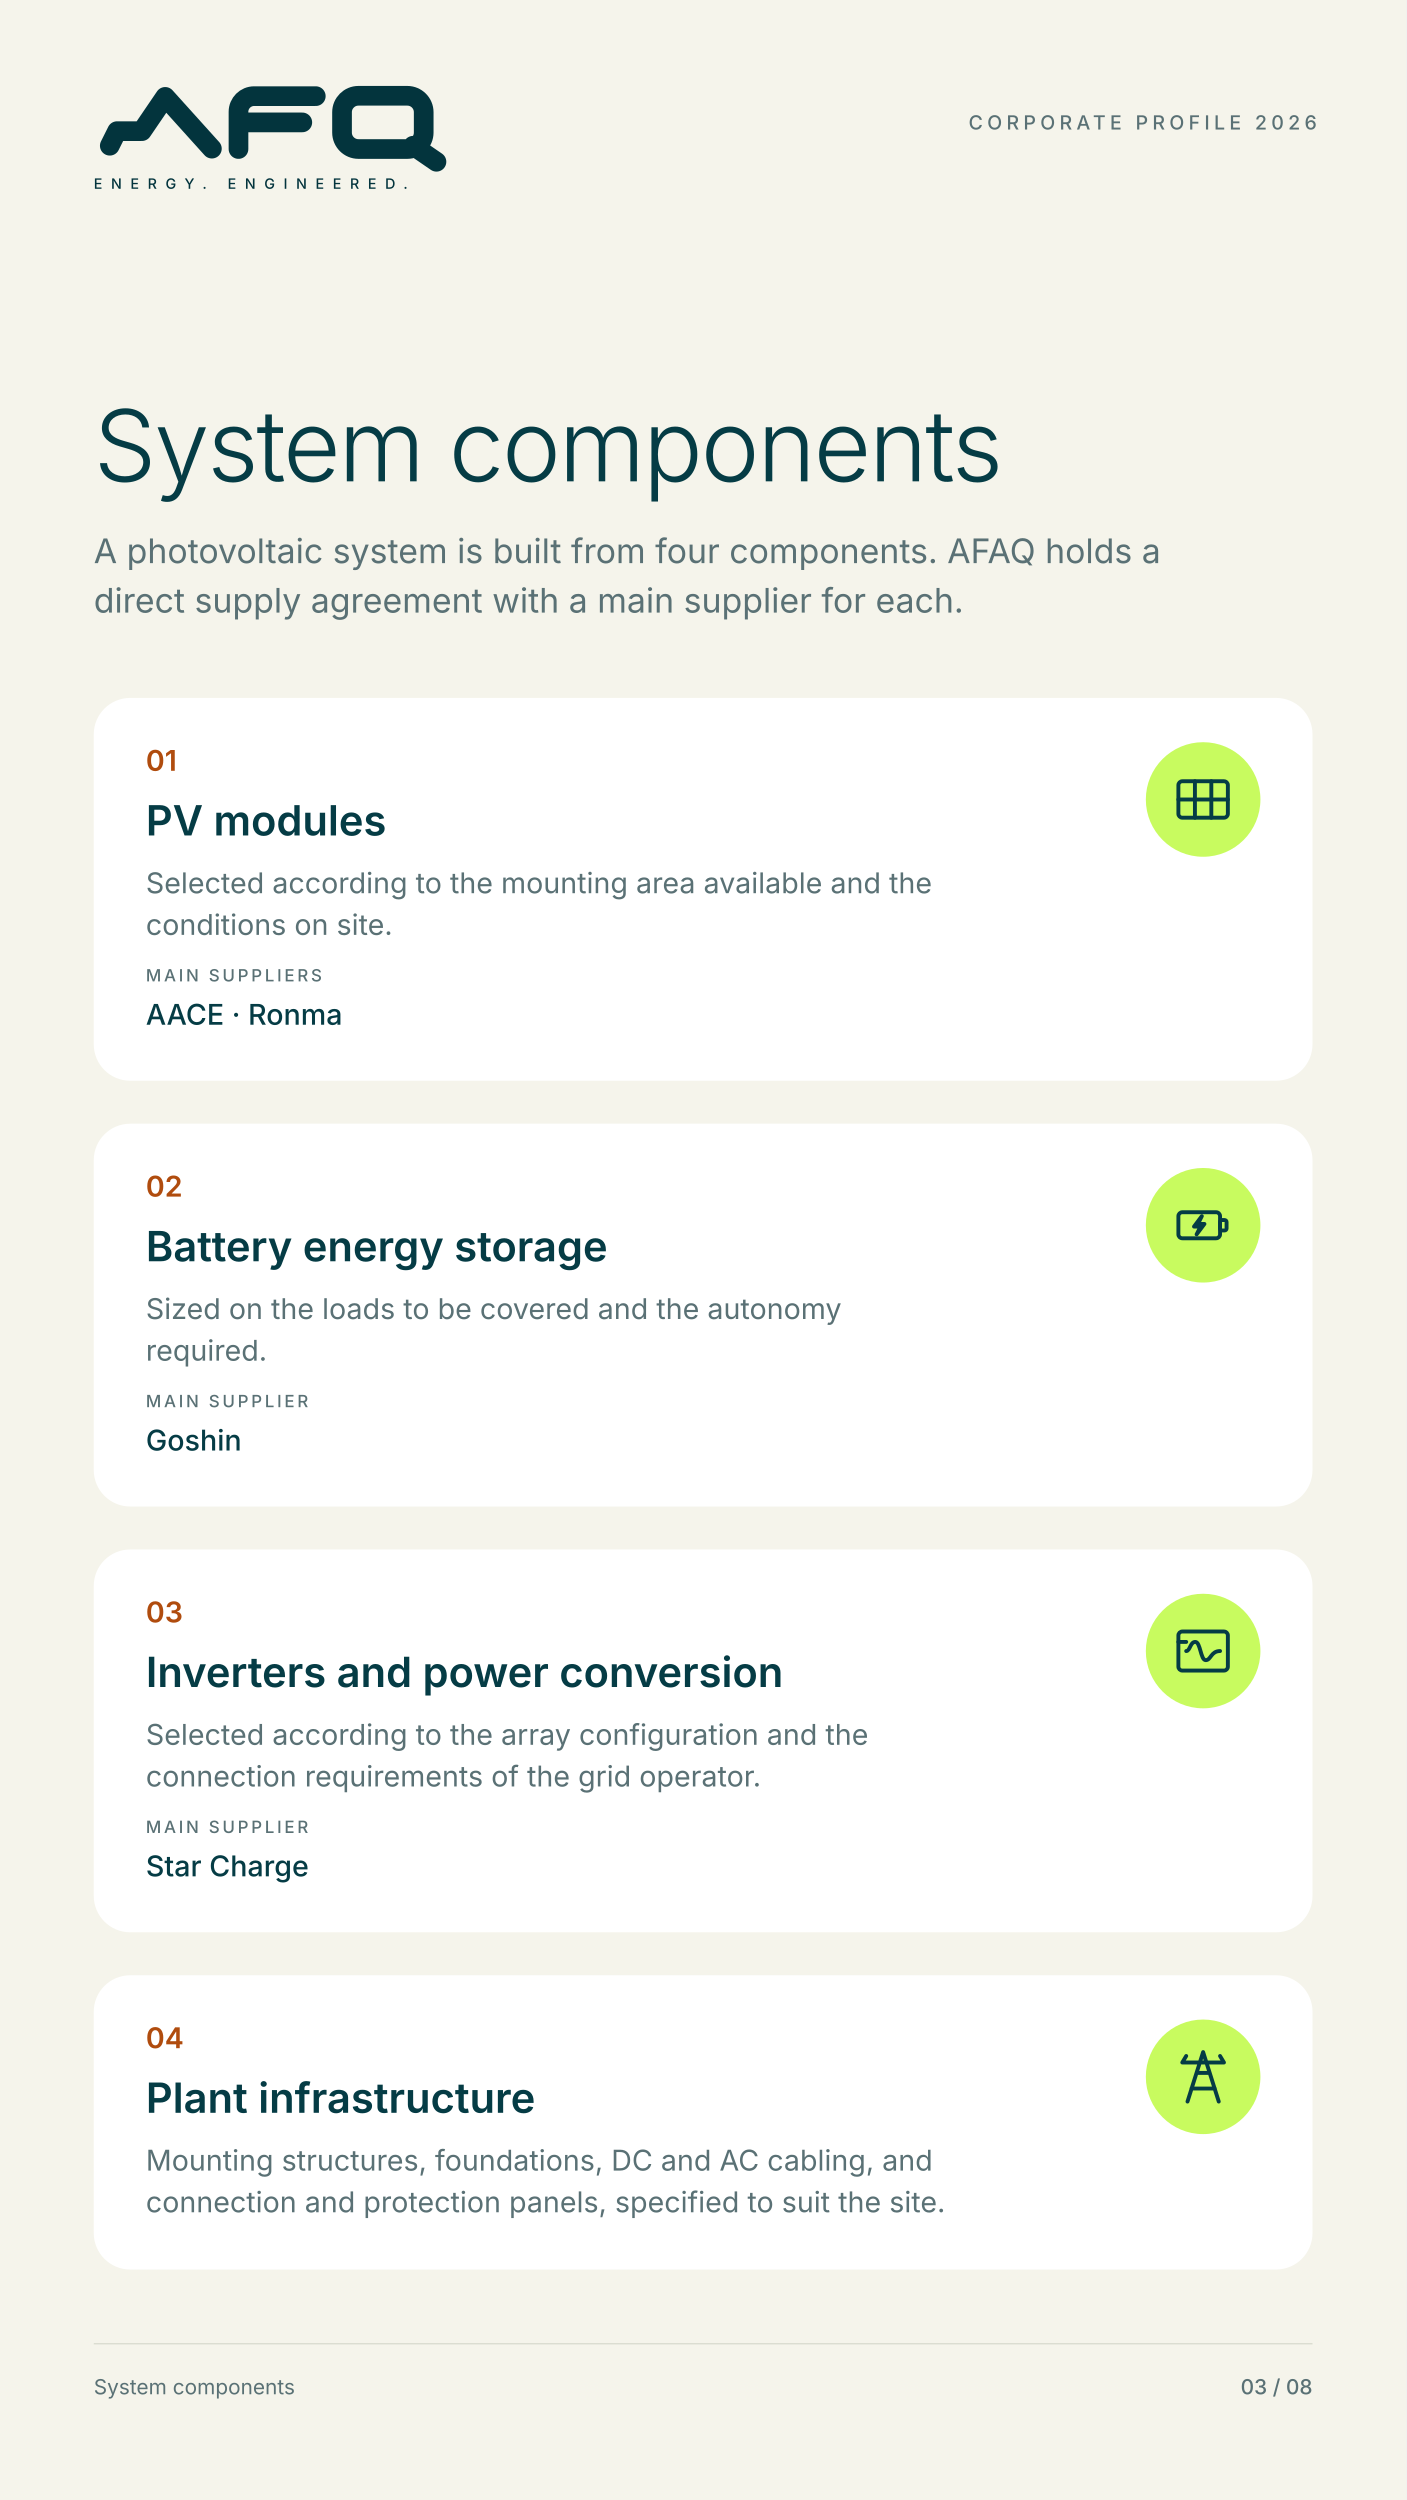
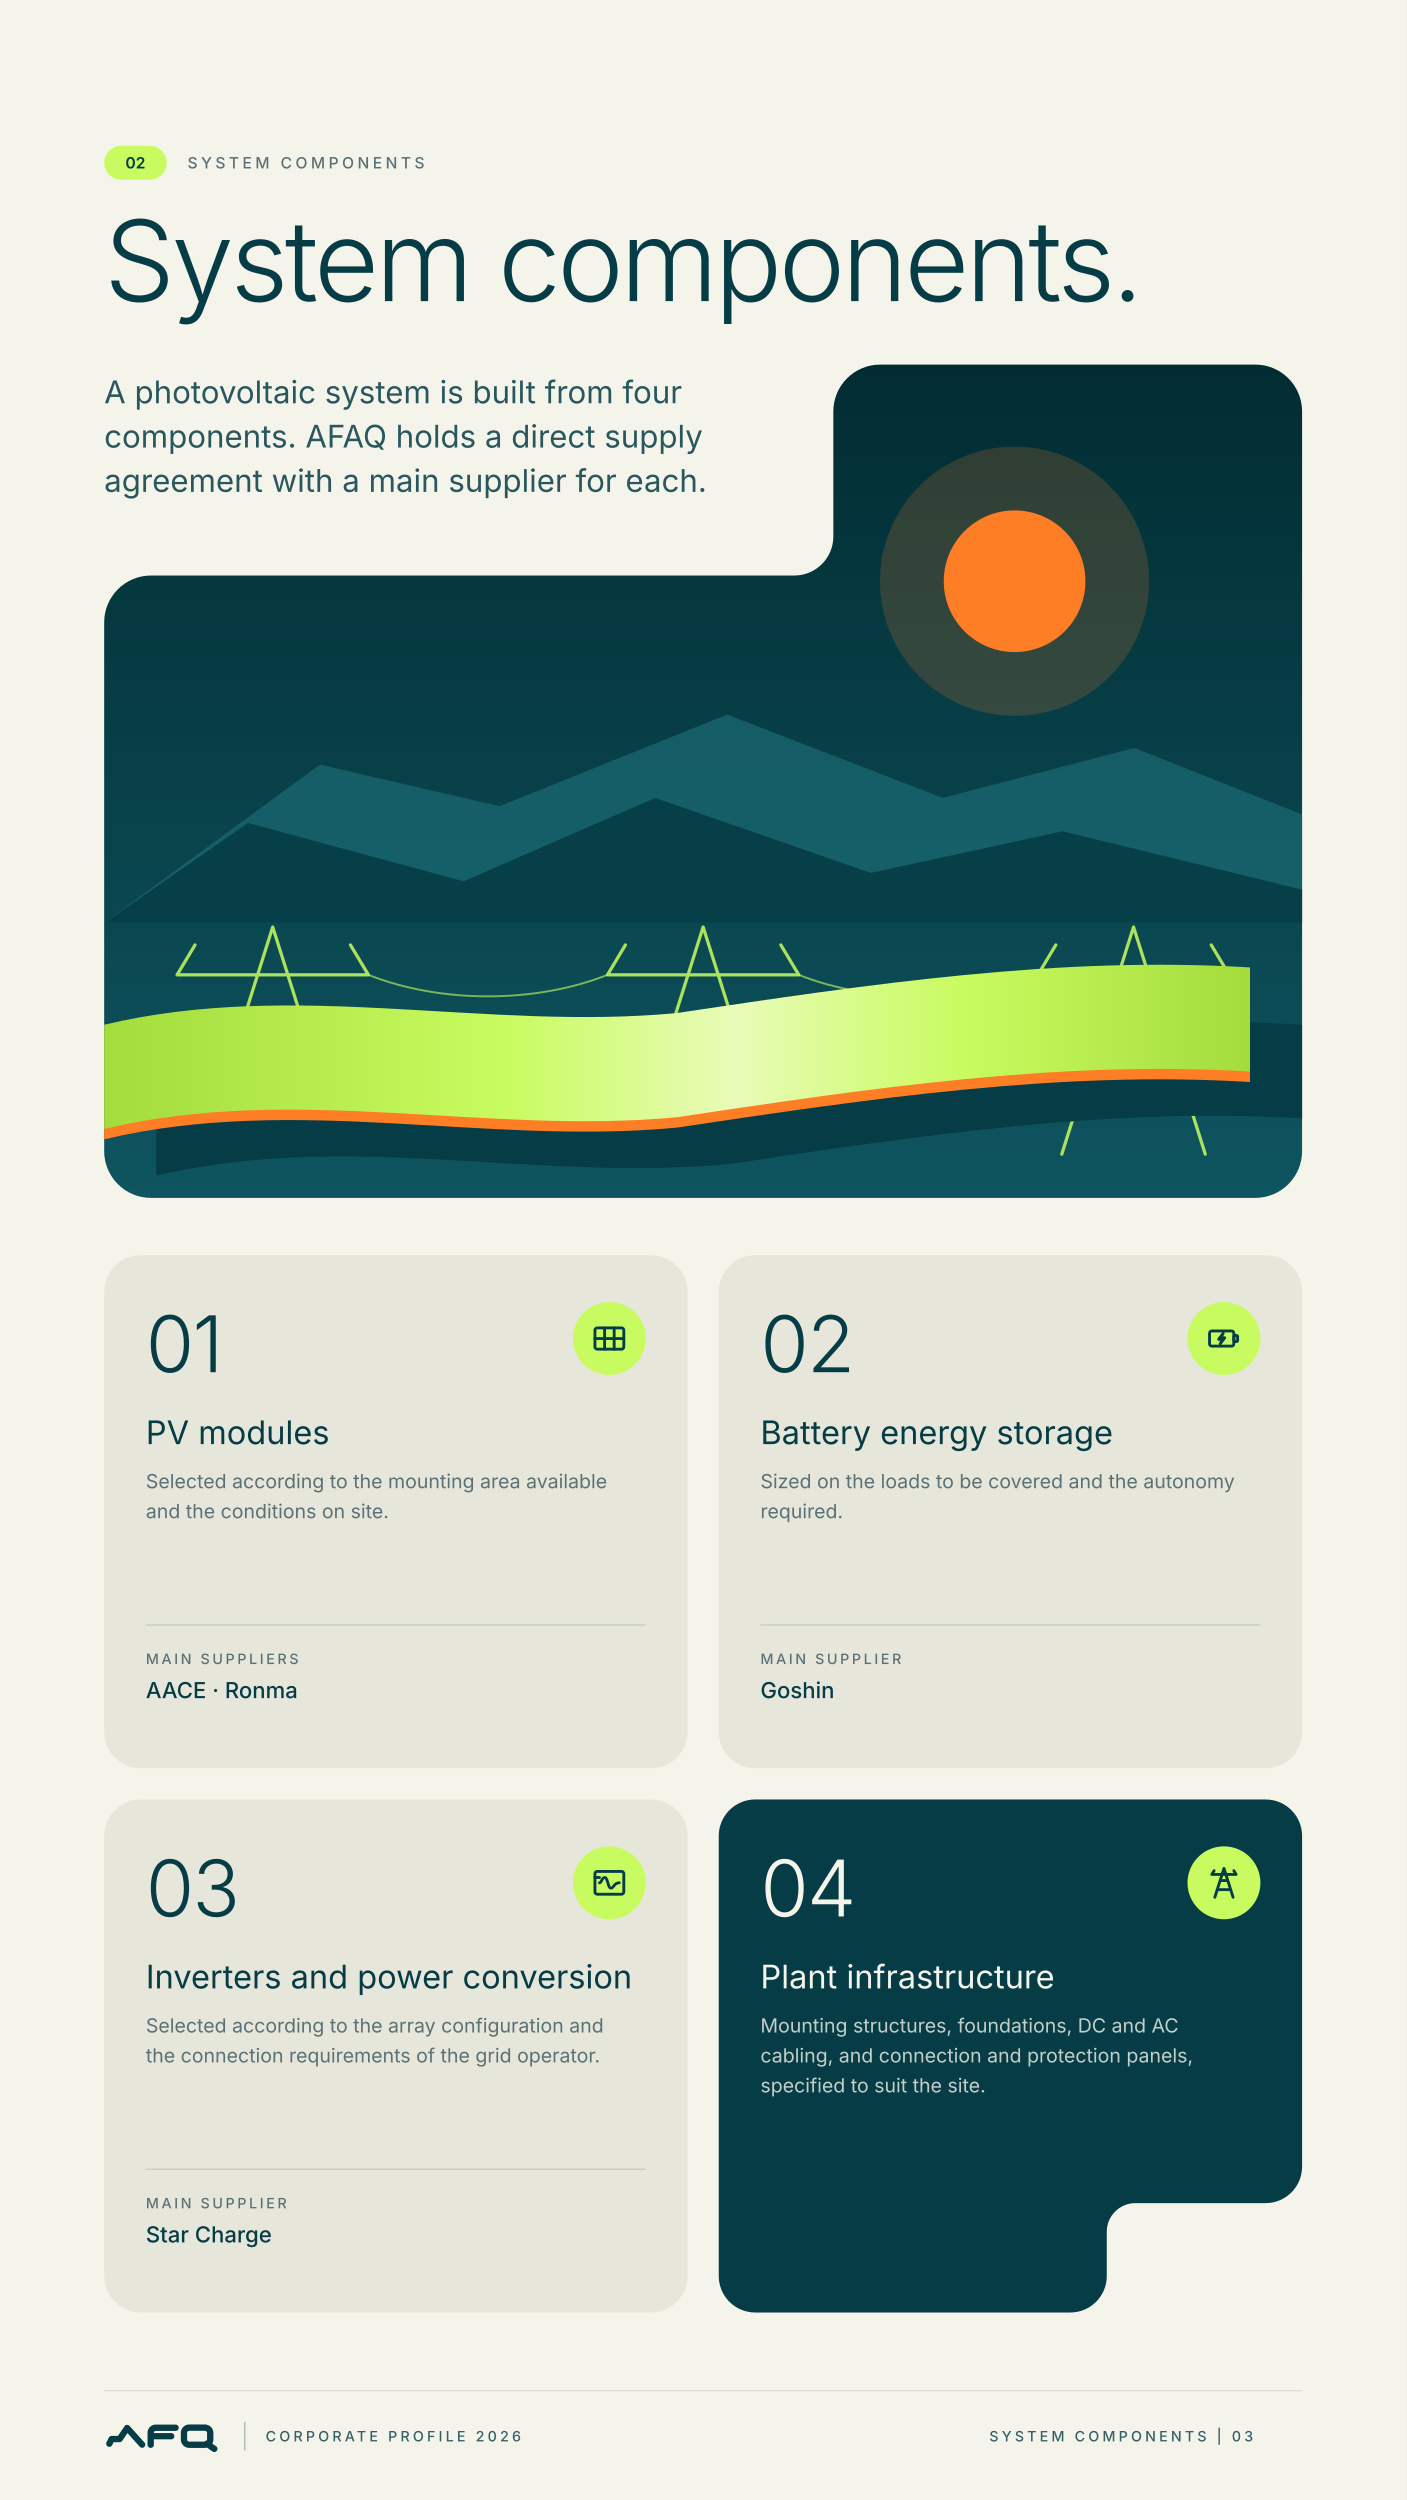
<svg xmlns="http://www.w3.org/2000/svg" width="1080" height="1920" viewBox="0 0 1080 1920">
+   <defs>
+     <linearGradient id="grad-1" gradientUnits="userSpaceOnUse" x1="0" y1="280" x2="0" y2="920">
+       <stop offset="0" stop-color="#022C32" stop-opacity="1" />
+       <stop offset="1" stop-color="#0E5560" stop-opacity="1" />
+     </linearGradient>
+     <linearGradient id="grad-2" gradientUnits="userSpaceOnUse" x1="80" y1="0" x2="960" y2="0">
+       <stop offset="0" stop-color="#A4DC3C" stop-opacity="1" />
+       <stop offset="0.35" stop-color="#C8FB5F" stop-opacity="1" />
+       <stop offset="0.55" stop-color="#E9FBB8" stop-opacity="1" />
+       <stop offset="0.75" stop-color="#C8FB5F" stop-opacity="1" />
+       <stop offset="1" stop-color="#A4DC3C" stop-opacity="1" />
+     </linearGradient>
+   </defs>
  <rect id="Background" x="0" y="0" width="1080" height="1920" fill="#F5F4EB" />
-   <g id="Header">
-     <g id="Logo-Lockup">
-       <g id="Wordmark-AFQ">
-         <path id="Letter-A" d="M 84.32 111.92 L 89.92 100.72 L 108.96 100.72 L 126.88 74.4 L 162.72 114.16" fill="none" stroke="#03343D" stroke-width="15.12" stroke-linecap="round" stroke-linejoin="round" />
-         <path id="Letter-F" d="M 183.16 114.44 L 183.16 85.88 C 183.16 79.22 188.54 73.84 195.2 73.84 L 242.52 73.84 M 183.16 94 L 232.16 94" fill="none" stroke="#03343D" stroke-width="15.12" stroke-linecap="round" stroke-linejoin="round" />
-         <path id="Letter-Q" d="M 262.68 86.16 C 262.68 79.2 268.32 73.56 275.28 73.56 L 312.8 73.56 C 319.76 73.56 325.4 79.2 325.4 86.16 L 325.4 101.84 C 325.4 108.8 319.76 114.44 312.8 114.44 L 275.28 114.44 C 268.32 114.44 262.68 108.8 262.68 101.84 Z M 317.28 111.92 L 335.2 124.24" fill="none" stroke="#03343D" stroke-width="15.12" stroke-linecap="round" stroke-linejoin="round" />
+   <g id="Eyebrow">
+     <rect id="Eyebrow-Pill" x="80" y="112" width="48" height="26" rx="13" fill="#C8FB5F" />
+     <text id="Eyebrow-Number" x="104" y="129.37" font-family="Inter" font-size="12" font-weight="600" fill="#053C45" text-anchor="middle">02</text>
+     <text id="Eyebrow-Label" x="144" y="129.37" font-family="Inter" font-size="12" font-weight="500" fill="#5A7175" letter-spacing="2.64">SYSTEM COMPONENTS</text>
+   </g>
+   <text id="Title" x="80" y="231.28" font-family="Inter" font-size="86" font-weight="300" fill="#053C45" letter-spacing="-2.58">System components.</text>
+   <g id="Subtitle">
+     <text id="Subtitle-line" x="80" y="309.73" font-family="Inter" font-size="24" font-weight="400" fill="#053C45" opacity="0.85">A photovoltaic system is built from four</text>
+     <text id="Subtitle-line-2" x="80" y="343.73" font-family="Inter" font-size="24" font-weight="400" fill="#053C45" opacity="0.85">components. AFAQ holds a direct supply</text>
+     <text id="Subtitle-line-3" x="80" y="377.73" font-family="Inter" font-size="24" font-weight="400" fill="#053C45" opacity="0.85">agreement with a main supplier for each.</text>
+   </g>
+   <g id="Photo-Plant">
+     <path id="Photo-Plant__set-image-fill" d="M 640 316 C 640 296.12 656.12 280 676 280 L 964 280 C 983.88 280 1000 296.12 1000 316 L 1000 884 C 1000 903.88 983.88 920 964 920 L 116 920 C 96.12 920 80 903.88 80 884 L 80 478 C 80 458.12 96.12 442 116 442 L 610 442 C 626.57 442 640 428.57 640 412 Z" fill="url(#grad-1)" />
+     <g id="Placeholder-Art--delete-after-placing-photo">
+       <circle id="Sun-Glow" cx="779.2" cy="446.4" r="103.36" fill="#FD7E25" opacity="0.18" />
+       <circle id="Sun" cx="779.2" cy="446.4" r="54.4" fill="#FD7E25" />
+       <path id="Mountains-Far" d="M 80 708.8 L 245.6 587.2 L 383.6 619.2 L 558.4 548.8 L 724 612.8 L 871.2 574.4 L 1000 625.6 L 1000 708.8 Z" fill="#1F7580" opacity="0.55" />
+       <path id="Mountains-Near" d="M 80 708.8 L 190.4 632 L 356 676.8 L 503.2 612.8 L 668.8 670.4 L 816 638.4 L 1000 683.2 L 1000 708.8 Z" fill="#053C45" opacity="0.9" />
+       <g id="Transmission-Line">
+         <path id="Pylon-1" d="M 209.45 711.95 L 154.36 886.4 M 209.45 711.95 L 264.55 886.4 M 168.14 840.49 L 250.77 840.49 M 186.5 785.4 L 232.41 785.4 M 136 748.67 L 282.91 748.67 M 136 748.67 L 149.77 725.72 M 282.91 748.67 L 269.14 725.72" fill="none" stroke="#C8FB5F" stroke-width="2.5" stroke-linecap="round" stroke-linejoin="round" opacity="0.85" />
+         <path id="Pylon-2" d="M 540 711.95 L 484.91 886.4 M 540 711.95 L 595.09 886.4 M 498.68 840.49 L 581.32 840.49 M 517.05 785.4 L 562.95 785.4 M 466.55 748.67 L 613.45 748.67 M 466.55 748.67 L 480.32 725.72 M 613.45 748.67 L 599.68 725.72" fill="none" stroke="#C8FB5F" stroke-width="2.5" stroke-linecap="round" stroke-linejoin="round" opacity="0.85" />
+         <path id="Pylon-3" d="M 870.55 711.95 L 815.45 886.4 M 870.55 711.95 L 925.64 886.4 M 829.23 840.49 L 911.86 840.49 M 847.59 785.4 L 893.5 785.4 M 797.09 748.67 L 944 748.67 M 797.09 748.67 L 810.86 725.72 M 944 748.67 L 930.23 725.72" fill="none" stroke="#C8FB5F" stroke-width="2.5" stroke-linecap="round" stroke-linejoin="round" opacity="0.85" />
+         <path id="Cable-1" d="M 282.91 748.67 C 338 770.71 411.45 770.71 466.55 748.67" fill="none" stroke="#C8FB5F" stroke-width="1.5" stroke-linecap="butt" stroke-linejoin="round" opacity="0.6" />
+         <path id="Cable-2" d="M 613.45 748.67 C 668.55 770.71 742 770.71 797.09 748.67" fill="none" stroke="#C8FB5F" stroke-width="1.5" stroke-linecap="butt" stroke-linejoin="round" opacity="0.6" />
      </g>
-       <text id="Tagline" x="72" y="145" font-family="Inter" font-size="11" font-weight="500" fill="#03343D" letter-spacing="6.6">ENERGY. ENGINEERED.</text>
    </g>
-     <text id="Eyebrow" x="1011.3" y="99.46" font-family="Inter" font-size="15" font-weight="500" fill="#5A7175" letter-spacing="3.3" text-anchor="end">CORPORATE PROFILE 2026</text>
  </g>
-   <text id="Title" x="72" y="369.65" font-family="Inter" font-size="76" font-weight="300" fill="#053C45" letter-spacing="-1.52">System components</text>
-   <g id="Subtitle">
-     <text id="Subtitle-line" x="72" y="432.46" font-family="Inter" font-size="26" font-weight="400" fill="#5A7175">A photovoltaic system is built from four components. AFAQ holds a</text>
-     <text id="Subtitle-line-2" x="72" y="470.46" font-family="Inter" font-size="26" font-weight="400" fill="#5A7175">direct supply agreement with a main supplier for each.</text>
+   <g id="Ribbon">
+     <path id="Ribbon-Teal" d="M 120 831 C 267 796 413 836 560 822 C 707 800 853 778 1000 787 L 1000 859 C 853 850 707 872 560 894 C 413 908 267 868 120 903 Z" fill="#053C45" />
+     <path id="Ribbon-Orange" d="M 80 865 C 227 830 373 870 520 856 C 667 834 813 812 960 821 L 960 831 C 813 822 667 844 520 866 C 373 880 227 840 80 875 Z" fill="#FD7E25" />
+     <path id="Ribbon-Lime" d="M 80 787 C 227 752 373 792 520 778 C 667 756 813 734 960 743 L 960 823 C 813 814 667 836 520 858 C 373 872 227 832 80 867 Z" fill="url(#grad-2)" />
  </g>
  <g id="Card-01">
-     <rect id="Card-Shape" x="72" y="536" width="936" height="294" rx="28" fill="#FFFFFF" />
-     <text id="Number" x="112" y="592" font-family="Inter" font-size="22" font-weight="600" fill="#B04C0E">01</text>
-     <circle id="Icon-Disc" cx="924" cy="614" r="44" fill="#C8FB5F" />
+     <rect id="Card-Shape" x="80" y="964" width="448" height="394" rx="28" fill="#E6E6DA" />
+     <text id="Number" x="112" y="1053.83" font-family="Inter" font-size="60" font-weight="300" fill="#053C45" letter-spacing="-1.2">01</text>
+     <circle id="Icon-Disc" cx="468" cy="1028" r="28" fill="#C8FB5F" />
    <g id="Icon">
-       <path id="Icon-pv-module-1" d="M 905 603 C 905 601.34 906.34 600 908 600 L 940 600 C 941.66 600 943 601.34 943 603 L 943 625 C 943 626.66 941.66 628 940 628 L 908 628 C 906.34 628 905 626.66 905 625 Z" fill="none" stroke="#053C45" stroke-width="3" stroke-linecap="round" stroke-linejoin="round" />
-       <path id="Icon-pv-module-2" d="M 917.7 600 L 917.7 628 M 930.3 600 L 930.3 628 M 905 614 L 943 614" fill="none" stroke="#053C45" stroke-width="3" stroke-linecap="round" stroke-linejoin="round" />
+       <path id="Icon-pv-module-1" d="M 456.92 1021.58 C 456.92 1020.62 457.7 1019.83 458.67 1019.83 L 477.33 1019.83 C 478.3 1019.83 479.08 1020.62 479.08 1021.58 L 479.08 1034.42 C 479.08 1035.38 478.3 1036.17 477.33 1036.17 L 458.67 1036.17 C 457.7 1036.17 456.92 1035.38 456.92 1034.42 Z" fill="none" stroke="#053C45" stroke-width="2.2" stroke-linecap="round" stroke-linejoin="round" />
+       <path id="Icon-pv-module-2" d="M 464.32 1019.83 L 464.32 1036.17 M 471.68 1019.83 L 471.68 1036.17 M 456.92 1028 L 479.08 1028" fill="none" stroke="#053C45" stroke-width="2.2" stroke-linecap="round" stroke-linejoin="round" />
    </g>
-     <text id="Card-Title" x="112" y="641.64" font-family="Inter" font-size="32" font-weight="600" fill="#053C45">PV modules</text>
+     <text id="Card-Title" x="112" y="1109.09" font-family="Inter" font-size="25" font-weight="400" fill="#053C45">PV modules</text>
    <g id="Card-Note">
-       <text id="Card-Note-line" x="112" y="686" font-family="Inter" font-size="22" font-weight="400" fill="#5A7175">Selected according to the mounting area available and the</text>
-       <text id="Card-Note-line-2" x="112" y="718" font-family="Inter" font-size="22" font-weight="400" fill="#5A7175">conditions on site.</text>
+       <text id="Card-Note-line" x="112" y="1142.96" font-family="Inter" font-size="15" font-weight="400" fill="#5A7175">Selected according to the mounting area available</text>
+       <text id="Card-Note-line-2" x="112" y="1165.96" font-family="Inter" font-size="15" font-weight="400" fill="#5A7175">and the conditions on site.</text>
    </g>
-     <text id="Supplier-Label" x="112" y="753.73" font-family="Inter" font-size="13" font-weight="500" fill="#5A7175" letter-spacing="2.08">MAIN SUPPLIERS</text>
-     <text id="Supplier" x="112" y="787" font-family="Inter" font-size="22" font-weight="500" fill="#053C45">AACE · Ronma</text>
+     <path id="Card-Divider" d="M 112 1248 L 496 1248" fill="none" stroke="#053C45" stroke-width="1" stroke-linecap="butt" stroke-linejoin="round" opacity="0.15" />
+     <text id="Supplier-Label" x="112" y="1278" font-family="Inter" font-size="11" font-weight="500" fill="#5A7175" letter-spacing="1.98">MAIN SUPPLIERS</text>
+     <text id="Supplier" x="112" y="1304.18" font-family="Inter" font-size="17" font-weight="500" fill="#053C45">AACE · Ronma</text>
  </g>
  <g id="Card-02">
-     <rect id="Card-Shape-2" x="72" y="863" width="936" height="294" rx="28" fill="#FFFFFF" />
-     <text id="Number-2" x="112" y="919" font-family="Inter" font-size="22" font-weight="600" fill="#B04C0E">02</text>
-     <circle id="Icon-Disc-2" cx="924" cy="941" r="44" fill="#C8FB5F" />
+     <rect id="Card-Shape-2" x="552" y="964" width="448" height="394" rx="28" fill="#E6E6DA" />
+     <text id="Number-2" x="584" y="1053.83" font-family="Inter" font-size="60" font-weight="300" fill="#053C45" letter-spacing="-1.2">02</text>
+     <circle id="Icon-Disc-2" cx="940" cy="1028" r="28" fill="#C8FB5F" />
    <g id="Icon-2">
-       <path id="Icon-battery-1" d="M 905 934 C 905 932.34 906.34 931 908 931 L 934 931 C 935.66 931 937 932.34 937 934 L 937 948 C 937 949.66 935.66 951 934 951 L 908 951 C 906.34 951 905 949.66 905 948 Z" fill="none" stroke="#053C45" stroke-width="3" stroke-linecap="round" stroke-linejoin="round" />
-       <path id="Icon-battery-2" d="M 937 938.5 C 937 937.67 937.67 937 938.5 937 L 940.5 937 C 941.33 937 942 937.67 942 938.5 L 942 943.5 C 942 944.33 941.33 945 940.5 945 L 938.5 945 C 937.67 945 937 944.33 937 943.5 Z" fill="none" stroke="#053C45" stroke-width="3" stroke-linecap="round" stroke-linejoin="round" />
-       <path id="Icon-battery-3" d="M 923 934 L 917 942 L 922 942 L 919 948 L 925 940 L 920 940 Z" fill="none" stroke="#053C45" stroke-width="3" stroke-linecap="round" stroke-linejoin="round" />
+       <path id="Icon-battery-1" d="M 928.92 1023.92 C 928.92 1022.95 929.7 1022.17 930.67 1022.17 L 945.83 1022.17 C 946.8 1022.17 947.58 1022.95 947.58 1023.92 L 947.58 1032.08 C 947.58 1033.05 946.8 1033.83 945.83 1033.83 L 930.67 1033.83 C 929.7 1033.83 928.92 1033.05 928.92 1032.08 Z" fill="none" stroke="#053C45" stroke-width="2.2" stroke-linecap="round" stroke-linejoin="round" />
+       <path id="Icon-battery-2" d="M 947.58 1026.54 C 947.58 1026.06 947.97 1025.67 948.46 1025.67 L 949.62 1025.67 C 950.11 1025.67 950.5 1026.06 950.5 1026.54 L 950.5 1029.46 C 950.5 1029.94 950.11 1030.33 949.62 1030.33 L 948.46 1030.33 C 947.97 1030.33 947.58 1029.94 947.58 1029.46 Z" fill="none" stroke="#053C45" stroke-width="2.2" stroke-linecap="round" stroke-linejoin="round" />
+       <path id="Icon-battery-3" d="M 939.42 1023.92 L 935.92 1028.58 L 938.83 1028.58 L 937.08 1032.08 L 940.58 1027.42 L 937.67 1027.42 Z" fill="none" stroke="#053C45" stroke-width="2.2" stroke-linecap="round" stroke-linejoin="round" />
    </g>
-     <text id="Card-Title-2" x="112" y="968.64" font-family="Inter" font-size="32" font-weight="600" fill="#053C45">Battery energy storage</text>
+     <text id="Card-Title-2" x="584" y="1109.09" font-family="Inter" font-size="25" font-weight="400" fill="#053C45">Battery energy storage</text>
    <g id="Card-Note-2">
-       <text id="Card-Note-line-3" x="112" y="1013" font-family="Inter" font-size="22" font-weight="400" fill="#5A7175">Sized on the loads to be covered and the autonomy</text>
-       <text id="Card-Note-line-4" x="112" y="1045" font-family="Inter" font-size="22" font-weight="400" fill="#5A7175">required.</text>
+       <text id="Card-Note-line-3" x="584" y="1142.96" font-family="Inter" font-size="15" font-weight="400" fill="#5A7175">Sized on the loads to be covered and the autonomy</text>
+       <text id="Card-Note-line-4" x="584" y="1165.96" font-family="Inter" font-size="15" font-weight="400" fill="#5A7175">required.</text>
    </g>
-     <text id="Supplier-Label-2" x="112" y="1080.73" font-family="Inter" font-size="13" font-weight="500" fill="#5A7175" letter-spacing="2.08">MAIN SUPPLIER</text>
-     <text id="Supplier-2" x="112" y="1114" font-family="Inter" font-size="22" font-weight="500" fill="#053C45">Goshin</text>
+     <path id="Card-Divider-2" d="M 584 1248 L 968 1248" fill="none" stroke="#053C45" stroke-width="1" stroke-linecap="butt" stroke-linejoin="round" opacity="0.15" />
+     <text id="Supplier-Label-2" x="584" y="1278" font-family="Inter" font-size="11" font-weight="500" fill="#5A7175" letter-spacing="1.98">MAIN SUPPLIER</text>
+     <text id="Supplier-2" x="584" y="1304.18" font-family="Inter" font-size="17" font-weight="500" fill="#053C45">Goshin</text>
  </g>
  <g id="Card-03">
-     <rect id="Card-Shape-3" x="72" y="1190" width="936" height="294" rx="28" fill="#FFFFFF" />
-     <text id="Number-3" x="112" y="1246" font-family="Inter" font-size="22" font-weight="600" fill="#B04C0E">03</text>
-     <circle id="Icon-Disc-3" cx="924" cy="1268" r="44" fill="#C8FB5F" />
+     <rect id="Card-Shape-3" x="80" y="1382" width="448" height="394" rx="28" fill="#E6E6DA" />
+     <text id="Number-3" x="112" y="1471.83" font-family="Inter" font-size="60" font-weight="300" fill="#053C45" letter-spacing="-1.2">03</text>
+     <circle id="Icon-Disc-3" cx="468" cy="1446" r="28" fill="#C8FB5F" />
    <g id="Icon-3">
-       <path id="Icon-inverter-1" d="M 905 1256 C 905 1254.34 906.34 1253 908 1253 L 940 1253 C 941.66 1253 943 1254.34 943 1256 L 943 1280 C 943 1281.66 941.66 1283 940 1283 L 908 1283 C 906.34 1283 905 1281.66 905 1280 Z" fill="none" stroke="#053C45" stroke-width="3" stroke-linecap="round" stroke-linejoin="round" />
-       <path id="Icon-inverter-2" d="M 911 1268 C 914 1268 914 1261 918 1261 C 922 1261 922 1275 926 1275 C 930 1275 930 1268 937 1268" fill="none" stroke="#053C45" stroke-width="3" stroke-linecap="round" stroke-linejoin="round" />
-       <path id="Icon-inverter-3" d="M 905 1261 L 911 1261" fill="none" stroke="#053C45" stroke-width="3" stroke-linecap="round" stroke-linejoin="round" />
+       <path id="Icon-inverter-1" d="M 456.92 1439 C 456.92 1438.03 457.7 1437.25 458.67 1437.25 L 477.33 1437.25 C 478.3 1437.25 479.08 1438.03 479.08 1439 L 479.08 1453 C 479.08 1453.97 478.3 1454.75 477.33 1454.75 L 458.67 1454.75 C 457.7 1454.75 456.92 1453.97 456.92 1453 Z" fill="none" stroke="#053C45" stroke-width="2.2" stroke-linecap="round" stroke-linejoin="round" />
+       <path id="Icon-inverter-2" d="M 460.42 1446 C 462.17 1446 462.17 1441.92 464.5 1441.92 C 466.83 1441.92 466.83 1450.08 469.17 1450.08 C 471.5 1450.08 471.5 1446 475.58 1446" fill="none" stroke="#053C45" stroke-width="2.2" stroke-linecap="round" stroke-linejoin="round" />
+       <path id="Icon-inverter-3" d="M 456.92 1441.92 L 460.42 1441.92" fill="none" stroke="#053C45" stroke-width="2.2" stroke-linecap="round" stroke-linejoin="round" />
    </g>
-     <text id="Card-Title-3" x="112" y="1295.64" font-family="Inter" font-size="32" font-weight="600" fill="#053C45">Inverters and power conversion</text>
+     <text id="Card-Title-3" x="112" y="1527.09" font-family="Inter" font-size="25" font-weight="400" fill="#053C45">Inverters and power conversion</text>
    <g id="Card-Note-3">
-       <text id="Card-Note-line-5" x="112" y="1340" font-family="Inter" font-size="22" font-weight="400" fill="#5A7175">Selected according to the array configuration and the</text>
-       <text id="Card-Note-line-6" x="112" y="1372" font-family="Inter" font-size="22" font-weight="400" fill="#5A7175">connection requirements of the grid operator.</text>
+       <text id="Card-Note-line-5" x="112" y="1560.96" font-family="Inter" font-size="15" font-weight="400" fill="#5A7175">Selected according to the array configuration and</text>
+       <text id="Card-Note-line-6" x="112" y="1583.96" font-family="Inter" font-size="15" font-weight="400" fill="#5A7175">the connection requirements of the grid operator.</text>
    </g>
-     <text id="Supplier-Label-3" x="112" y="1407.73" font-family="Inter" font-size="13" font-weight="500" fill="#5A7175" letter-spacing="2.08">MAIN SUPPLIER</text>
-     <text id="Supplier-3" x="112" y="1441" font-family="Inter" font-size="22" font-weight="500" fill="#053C45">Star Charge</text>
+     <path id="Card-Divider-3" d="M 112 1666 L 496 1666" fill="none" stroke="#053C45" stroke-width="1" stroke-linecap="butt" stroke-linejoin="round" opacity="0.15" />
+     <text id="Supplier-Label-3" x="112" y="1696" font-family="Inter" font-size="11" font-weight="500" fill="#5A7175" letter-spacing="1.98">MAIN SUPPLIER</text>
+     <text id="Supplier-3" x="112" y="1722.18" font-family="Inter" font-size="17" font-weight="500" fill="#053C45">Star Charge</text>
  </g>
  <g id="Card-04">
-     <rect id="Card-Shape-4" x="72" y="1517" width="936" height="226" rx="28" fill="#FFFFFF" />
-     <text id="Number-4" x="112" y="1573" font-family="Inter" font-size="22" font-weight="600" fill="#B04C0E">04</text>
-     <circle id="Icon-Disc-4" cx="924" cy="1595" r="44" fill="#C8FB5F" />
+     <path id="Card-Shape-4" d="M 552 1410 C 552 1394.54 564.54 1382 580 1382 L 972 1382 C 987.46 1382 1000 1394.54 1000 1410 L 1000 1664 C 1000 1679.46 987.46 1692 972 1692 L 872 1692 C 859.85 1692 850 1701.85 850 1714 L 850 1748 C 850 1763.46 837.46 1776 822 1776 L 580 1776 C 564.54 1776 552 1763.46 552 1748 Z" fill="#053C45" />
+     <text id="Number-4" x="584" y="1471.83" font-family="Inter" font-size="60" font-weight="300" fill="#F5F4EB" letter-spacing="-1.2">04</text>
+     <circle id="Icon-Disc-4" cx="940" cy="1446" r="28" fill="#C8FB5F" />
    <g id="Icon-4">
-       <path id="Icon-infrastructure-1" d="M 924 1576 L 912 1614 M 924 1576 L 936 1614 M 915 1604 L 933 1604 M 919 1592 L 929 1592 M 908 1584 L 940 1584 M 908 1584 L 911 1579 M 940 1584 L 937 1579" fill="none" stroke="#053C45" stroke-width="3" stroke-linecap="round" stroke-linejoin="round" />
+       <path id="Icon-infrastructure-1" d="M 940 1434.92 L 933 1457.08 M 940 1434.92 L 947 1457.08 M 934.75 1451.25 L 945.25 1451.25 M 937.08 1444.25 L 942.92 1444.25 M 930.67 1439.58 L 949.33 1439.58 M 930.67 1439.58 L 932.42 1436.67 M 949.33 1439.58 L 947.58 1436.67" fill="none" stroke="#053C45" stroke-width="2.2" stroke-linecap="round" stroke-linejoin="round" />
    </g>
-     <text id="Card-Title-4" x="112" y="1622.64" font-family="Inter" font-size="32" font-weight="600" fill="#053C45">Plant infrastructure</text>
+     <text id="Card-Title-4" x="584" y="1527.09" font-family="Inter" font-size="25" font-weight="400" fill="#F5F4EB">Plant infrastructure</text>
    <g id="Card-Note-4">
-       <text id="Card-Note-line-7" x="112" y="1667" font-family="Inter" font-size="22" font-weight="400" fill="#5A7175">Mounting structures, foundations, DC and AC cabling, and</text>
-       <text id="Card-Note-line-8" x="112" y="1699" font-family="Inter" font-size="22" font-weight="400" fill="#5A7175">connection and protection panels, specified to suit the site.</text>
+       <text id="Card-Note-line-7" x="584" y="1560.96" font-family="Inter" font-size="15" font-weight="400" fill="#F5F4EB" opacity="0.8">Mounting structures, foundations, DC and AC</text>
+       <text id="Card-Note-line-8" x="584" y="1583.96" font-family="Inter" font-size="15" font-weight="400" fill="#F5F4EB" opacity="0.8">cabling, and connection and protection panels,</text>
+       <text id="Card-Note-line-9" x="584" y="1606.96" font-family="Inter" font-size="15" font-weight="400" fill="#F5F4EB" opacity="0.8">specified to suit the site.</text>
    </g>
  </g>
  <g id="Footer">
-     <path id="Footer-Rule" d="M 72 1800 L 1008 1800" fill="none" stroke="#D9DCCF" stroke-width="1" stroke-linecap="butt" stroke-linejoin="round" />
-     <text id="Footer-Section" x="72" y="1838.82" font-family="Inter" font-size="16" font-weight="400" fill="#5A7175">System components</text>
-     <text id="Footer-Page" x="1008" y="1838.82" font-family="Inter" font-size="16" font-weight="500" fill="#5A7175" text-anchor="end">03 / 08</text>
+     <path id="Footer-Rule" d="M 80 1836 L 1000 1836" fill="none" stroke="#D9DCCF" stroke-width="1" stroke-linecap="butt" stroke-linejoin="round" />
+     <g id="Footer-Wordmark">
+       <path id="Letter-A" d="M 83.96 1876.76 L 85.76 1873.16 L 91.88 1873.16 L 97.64 1864.7 L 109.16 1877.48" fill="none" stroke="#053C45" stroke-width="4.86" stroke-linecap="round" stroke-linejoin="round" />
+       <path id="Letter-F" d="M 115.73 1877.57 L 115.73 1868.39 C 115.73 1866.25 117.46 1864.52 119.6 1864.52 L 134.81 1864.52 M 115.73 1871 L 131.48 1871" fill="none" stroke="#053C45" stroke-width="4.86" stroke-linecap="round" stroke-linejoin="round" />
+       <path id="Letter-Q" d="M 141.29 1868.48 C 141.29 1866.24 143.1 1864.43 145.34 1864.43 L 157.4 1864.43 C 159.64 1864.43 161.45 1866.24 161.45 1868.48 L 161.45 1873.52 C 161.45 1875.76 159.64 1877.57 157.4 1877.57 L 145.34 1877.57 C 143.1 1877.57 141.29 1875.76 141.29 1873.52 Z M 158.84 1876.76 L 164.6 1880.72" fill="none" stroke="#053C45" stroke-width="4.86" stroke-linecap="round" stroke-linejoin="round" />
+     </g>
+     <path id="Footer-Divider" d="M 188 1860 L 188 1882" fill="none" stroke="#053C45" stroke-width="1" stroke-linecap="butt" stroke-linejoin="round" opacity="0.35" />
+     <text id="Footer-Profile" x="204" y="1875" font-family="Inter" font-size="11" font-weight="500" fill="#053C45" letter-spacing="2.42" opacity="0.8">CORPORATE PROFILE 2026</text>
+     <text id="Footer-Section" x="962.42" y="1875" font-family="Inter" font-size="11" font-weight="500" fill="#053C45" letter-spacing="2.42" text-anchor="end" opacity="0.8">SYSTEM COMPONENTS   |   03</text>
  </g>
</svg>
